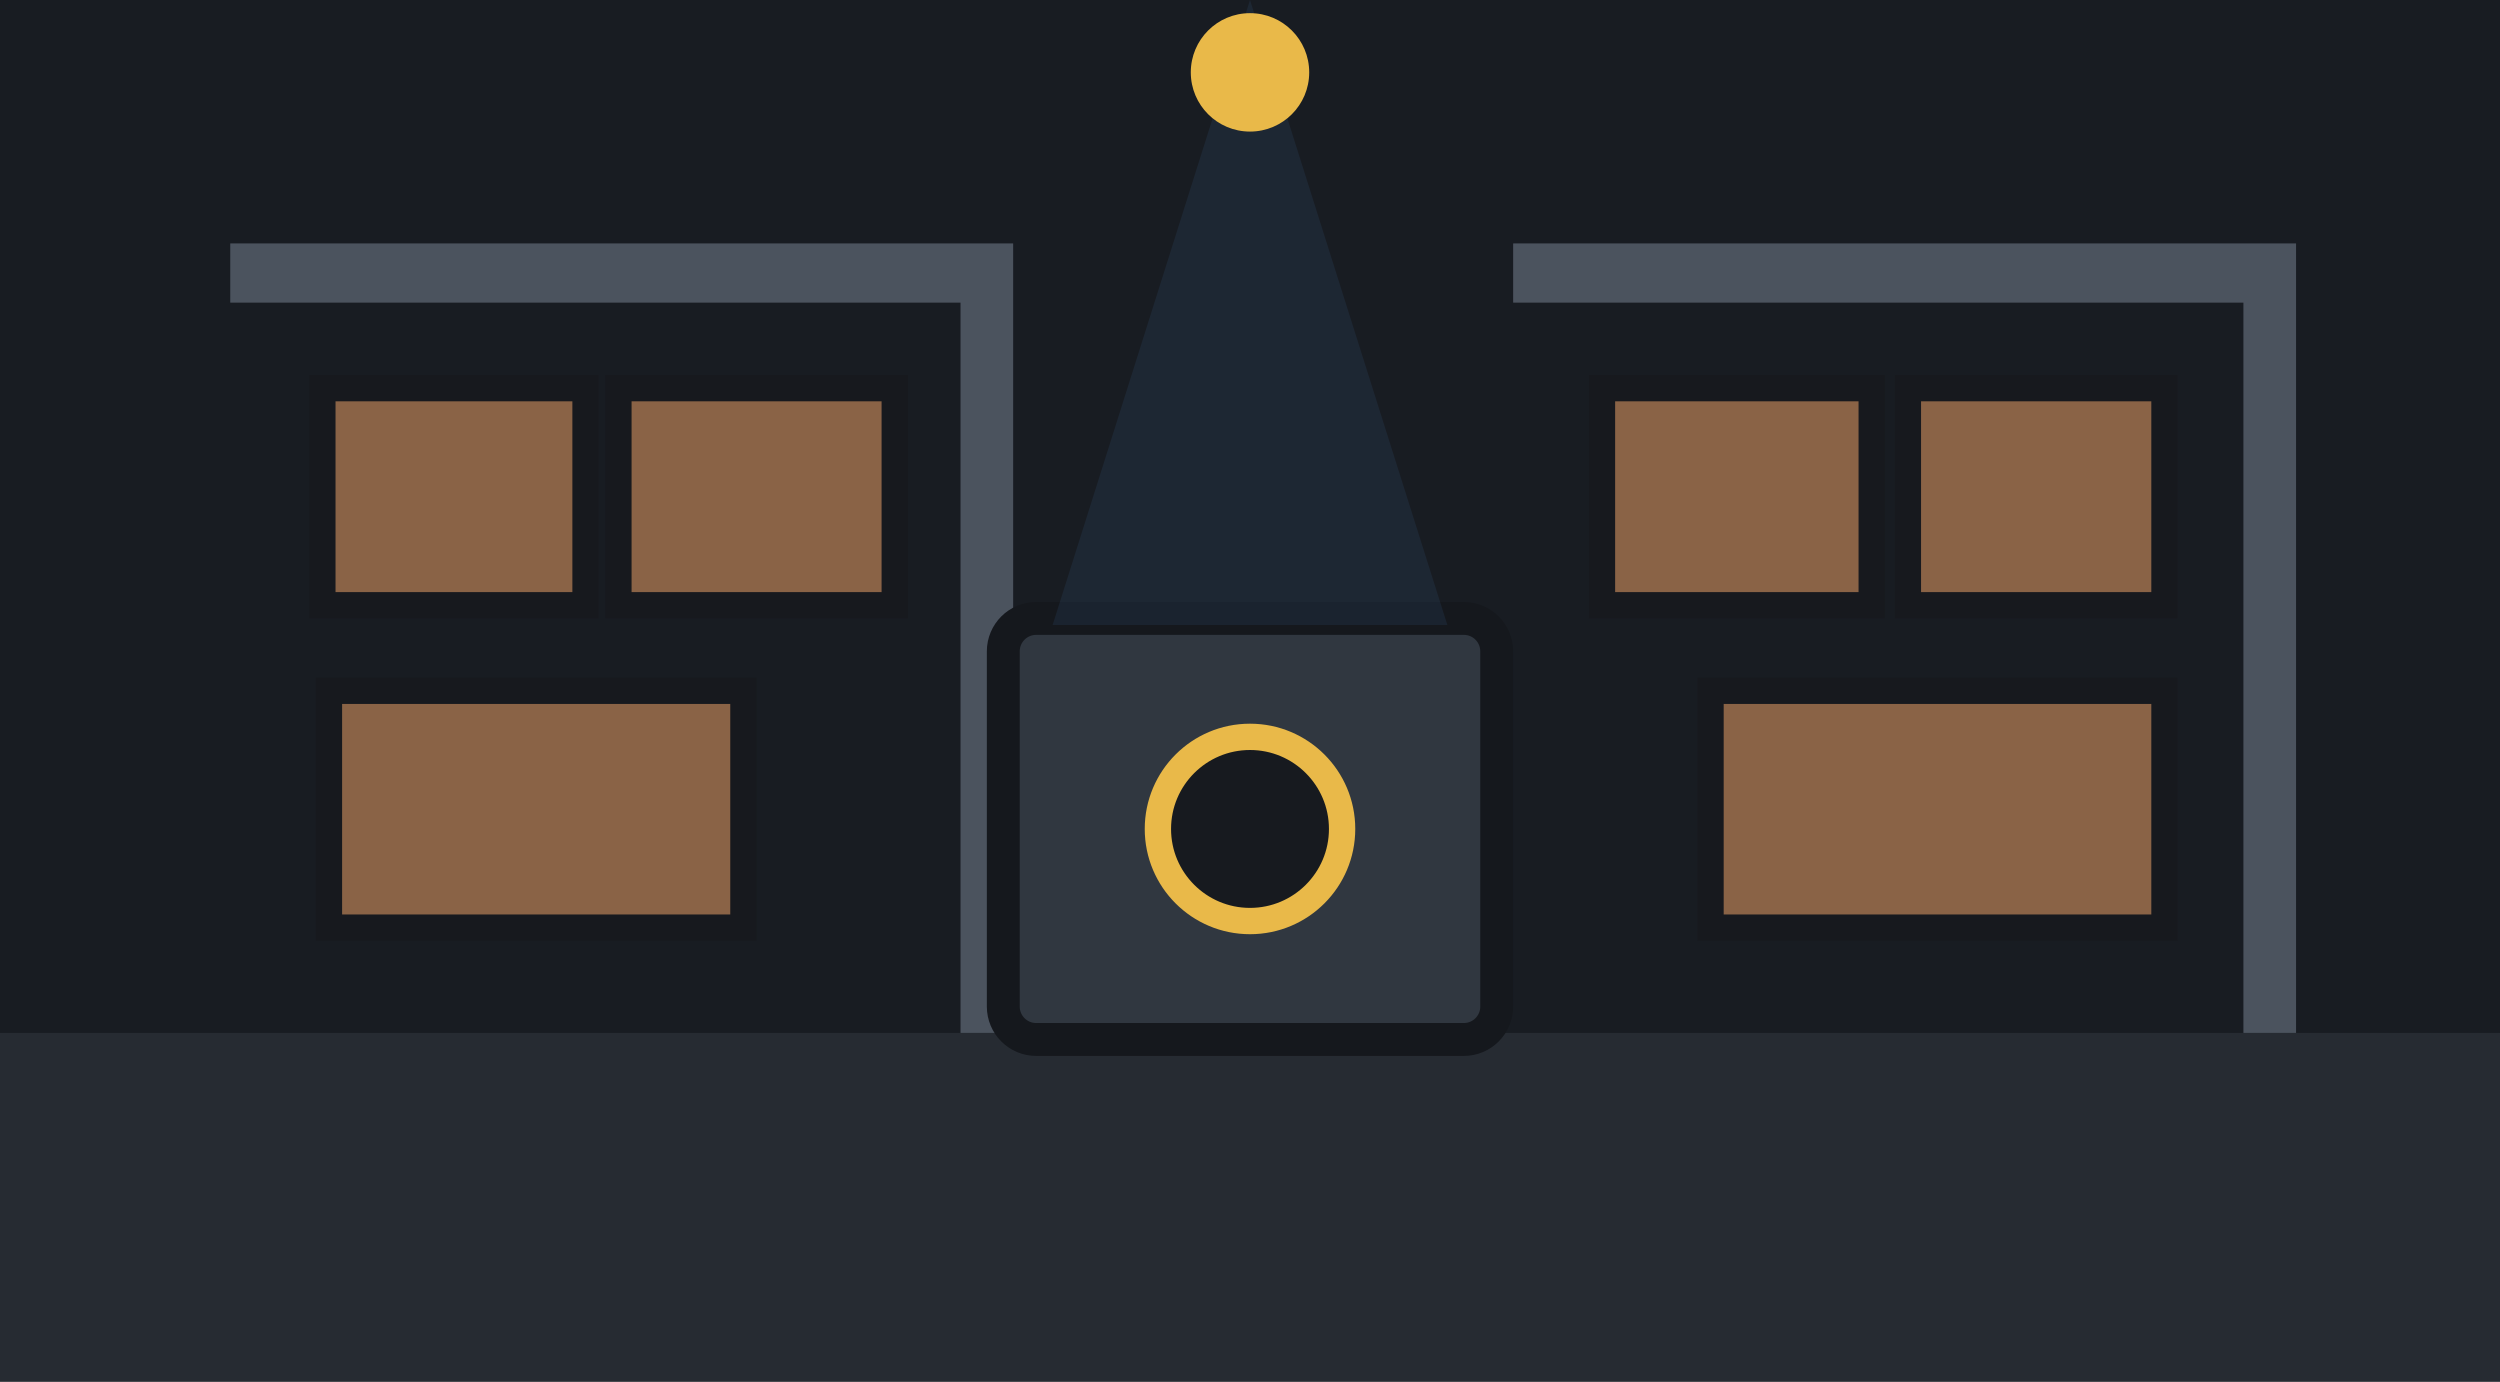
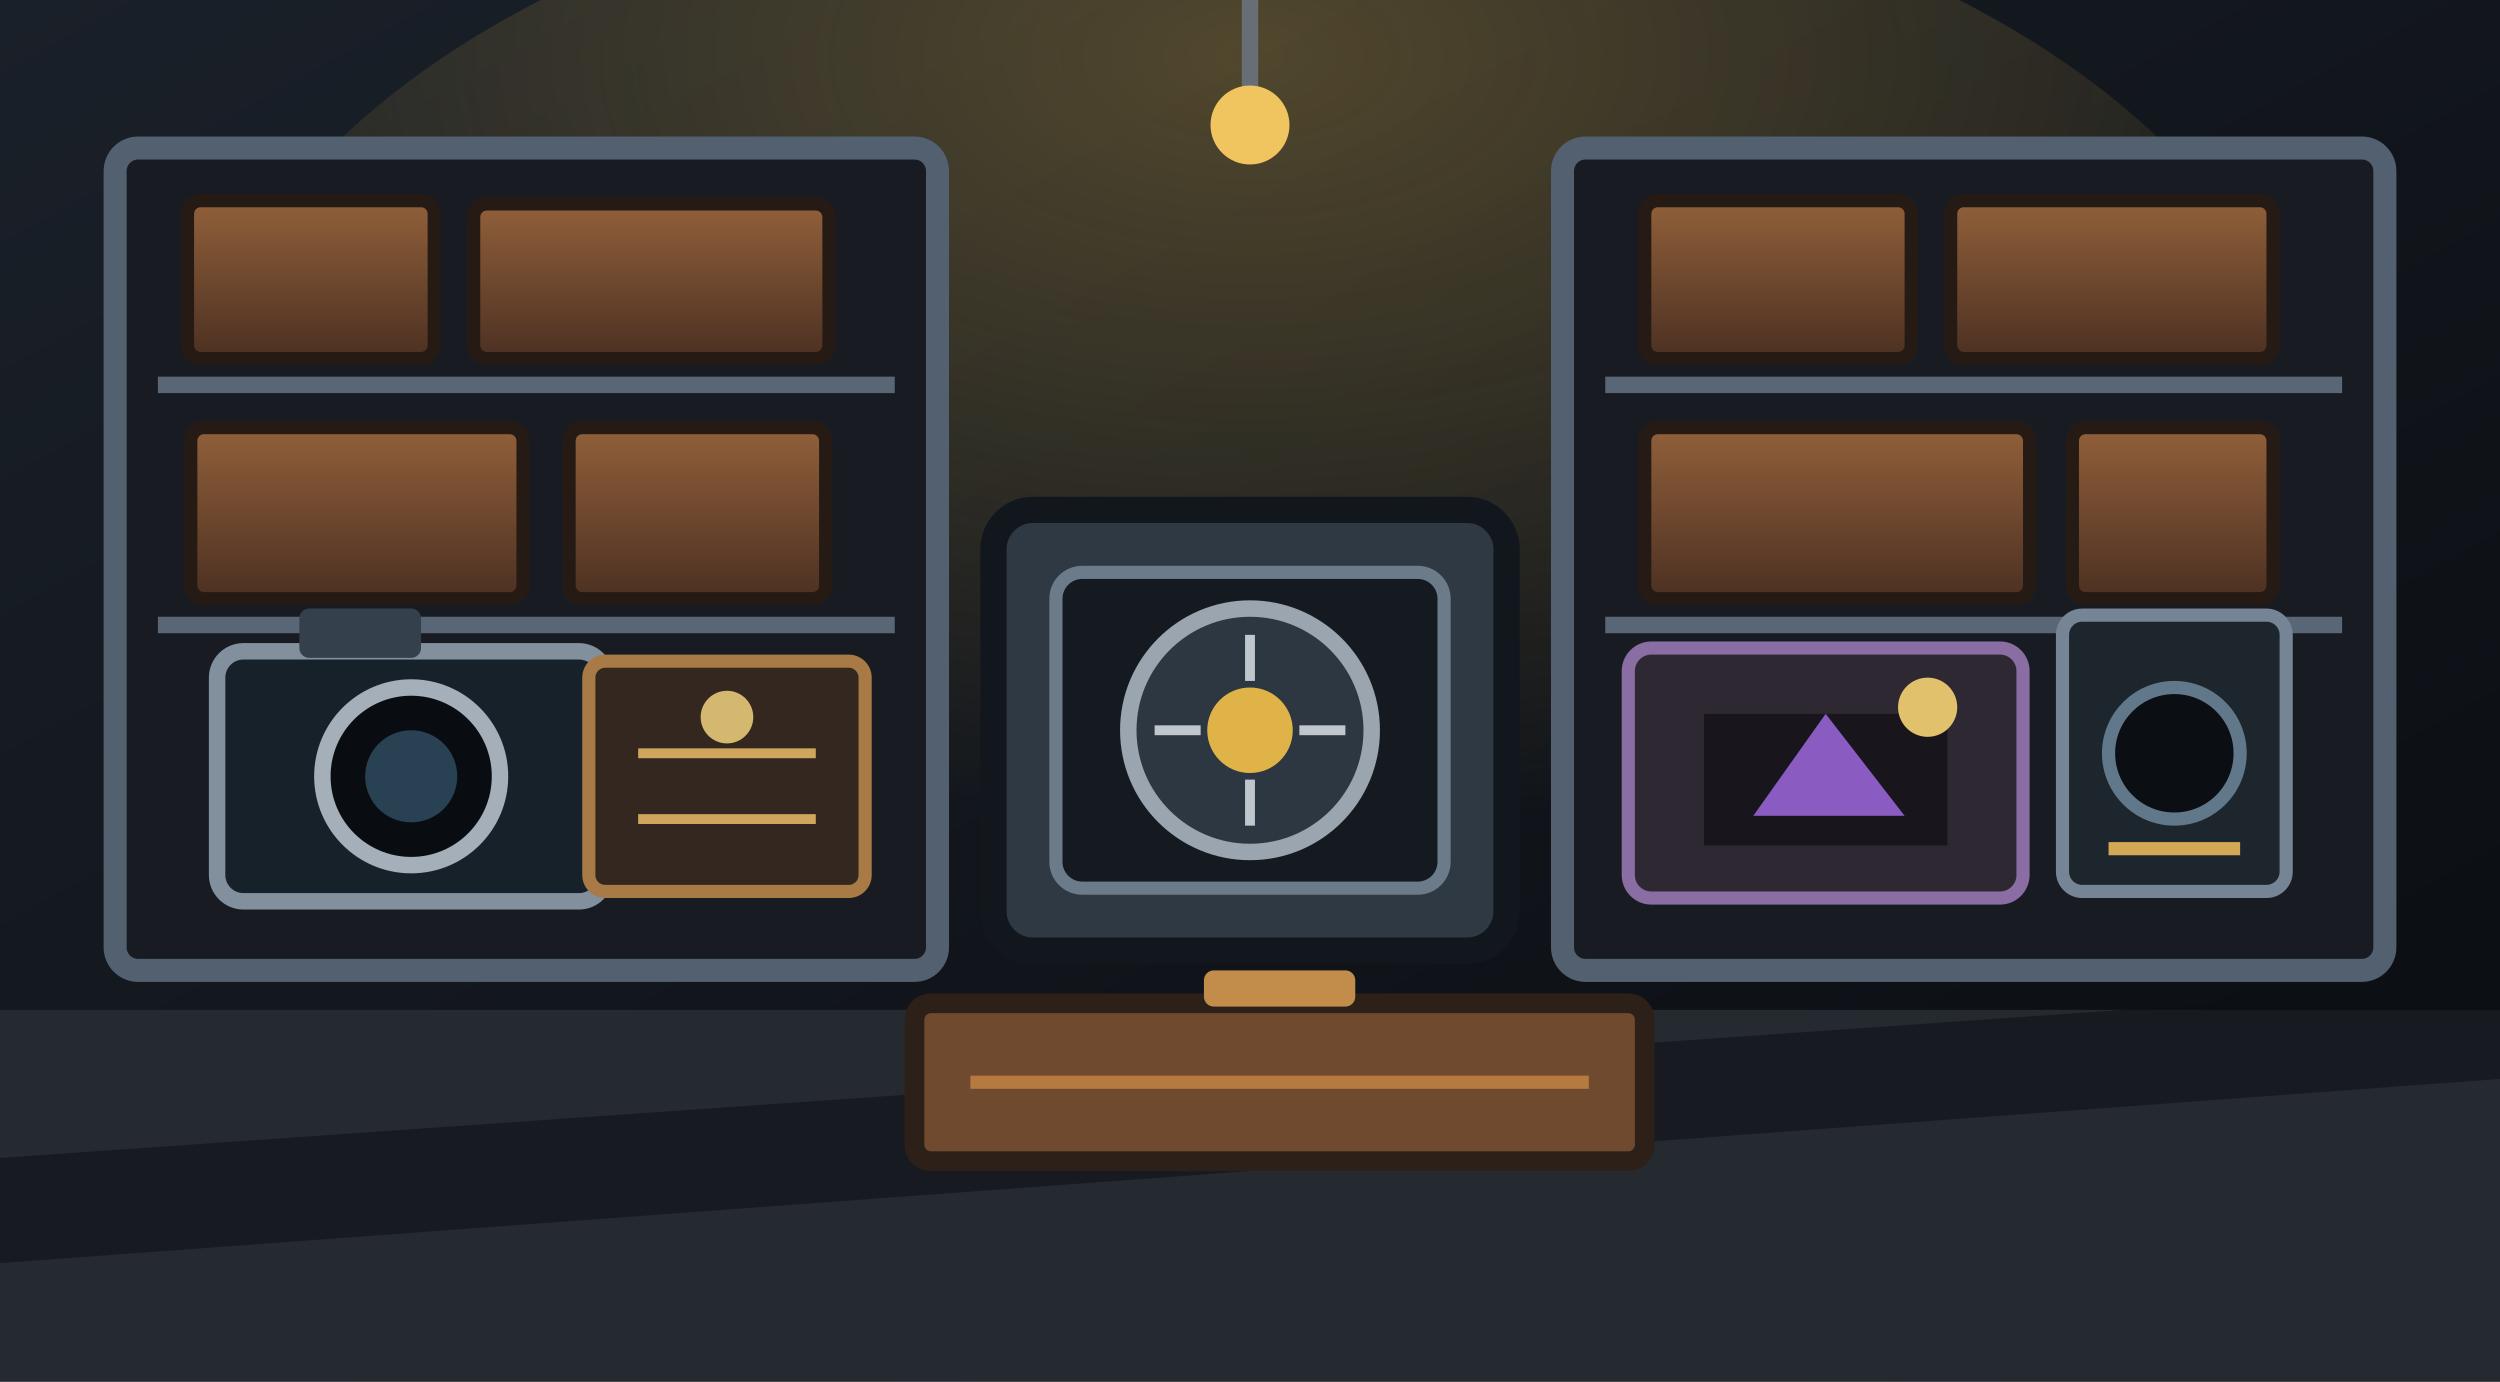
<svg xmlns="http://www.w3.org/2000/svg" viewBox="0 0 760 420">
-   <rect width="760" height="420" fill="#0f1216" />
-   <path fill="#181c22" d="M0 0h760v314H0z" />
-   <path fill="#262b32" d="M0 314h760v106H0z" />
-   <path d="M70 82h230v232M460 82h230v232M70 84h230M460 84h230" fill="none" stroke="#4b535e" stroke-width="16" />
-   <path fill="#8a6346" stroke="#17191e" stroke-width="8" d="M98 118h80v66H98zM188 118h84v66h-84zM487 118h82v66h-82zM580 118h78v66h-78zM100 210h126v72H100zM520 210h138v72H520z" />
-   <rect x="305" y="188" width="150" height="128" rx="10" fill="#303740" stroke="#15181d" stroke-width="10" />
-   <circle cx="380" cy="252" r="28" fill="#171a1f" stroke="#e9b949" stroke-width="8" />
-   <path d="M380 0 320 190h120z" fill="#61a8ff" fill-opacity=".08" />
-   <circle cx="380" cy="22" r="18" fill="#e9b949" />
+   <defs>
+     <linearGradient id="club" x1="0" y1="0" x2="1" y2="1">
+       <stop stop-color="#1a2029" />
+       <stop offset=".55" stop-color="#11151b" />
+       <stop offset="1" stop-color="#090c10" />
+     </linearGradient>
+     <linearGradient id="wood" x1="0" y1="0" x2="0" y2="1">
+       <stop stop-color="#91603a" />
+       <stop offset="1" stop-color="#4c3022" />
+     </linearGradient>
+     <radialGradient id="focus" cx="50%" cy="18%" r="65%">
+       <stop stop-color="#e9b949" stop-opacity=".28" />
+       <stop offset="1" stop-color="#e9b949" stop-opacity="0" />
+     </radialGradient>
+   </defs>
+   <rect width="760" height="420" fill="url(#club)" />
+   <ellipse cx="380" cy="133" rx="320" ry="180" fill="url(#focus)" />
+   <rect x="35" y="45" width="250" height="250" rx="7" fill="#181c22" stroke="#52606f" stroke-width="7" />
+   <rect x="475" y="45" width="250" height="250" rx="7" fill="#181c22" stroke="#52606f" stroke-width="7" />
+   <g stroke="#596675" stroke-width="5">
+     <path d="M48 117h224M48 190h224M488 117h224M488 190h224" />
+   </g>
+   <g fill="url(#wood)" stroke="#251a14" stroke-width="4">
+     <rect x="57" y="61" width="75" height="48" rx="4" />
+     <rect x="144" y="62" width="108" height="47" rx="4" />
+     <rect x="58" y="130" width="101" height="52" rx="4" />
+     <rect x="173" y="130" width="78" height="52" rx="4" />
+     <rect x="500" y="61" width="81" height="48" rx="4" />
+     <rect x="593" y="61" width="98" height="48" rx="4" />
+     <rect x="500" y="130" width="117" height="52" rx="4" />
+     <rect x="630" y="130" width="61" height="52" rx="4" />
+   </g>
+   <g transform="translate(125 236)">
+     <rect x="-59" y="-38" width="118" height="76" rx="8" fill="#17212a" stroke="#82909e" stroke-width="5" />
+     <circle r="27" fill="#090c10" stroke="#a4afb9" stroke-width="5" />
+     <circle r="14" fill="#294253" />
+     <rect x="-34" y="-51" width="37" height="15" rx="3" fill="#34414d" />
+   </g>
+   <g transform="translate(221 236)">
+     <rect x="-42" y="-35" width="84" height="70" rx="5" fill="#33271f" stroke="#a77a46" stroke-width="4" />
+     <path d="M-27 13h54M-27-7h54" stroke="#d0a65c" stroke-width="3" />
+     <circle cy="-18" r="8" fill="#d5b86f" />
+   </g>
+   <g transform="translate(555 235)">
+     <rect x="-60" y="-38" width="120" height="76" rx="7" fill="#2e2832" stroke="#8a6da2" stroke-width="4" />
+     <path d="M-37 22V-18h74v40z" fill="#18151d" />
+     <path d="M-22 13 0-18 24 13z" fill="#b576ff" opacity=".72" />
+     <circle cx="31" cy="-20" r="9" fill="#e1c16b" />
+   </g>
+   <g transform="translate(661 229)">
+     <rect x="-34" y="-42" width="68" height="84" rx="6" fill="#1d252d" stroke="#758596" stroke-width="4" />
+     <circle cy="0" r="20" fill="#0b0e12" stroke="#61788a" stroke-width="4" />
+     <path d="M-20 29h40" stroke="#d1a954" stroke-width="4" />
+   </g>
+   <g transform="translate(380 222)">
+     <rect x="-78" y="-67" width="156" height="134" rx="12" fill="#2f3944" stroke="#12171d" stroke-width="8" />
+     <rect x="-59" y="-48" width="118" height="96" rx="8" fill="#151a21" stroke="#6c7b89" stroke-width="4" />
+     <circle r="37" fill="#2c3741" stroke="#9aa5af" stroke-width="5" />
+     <circle r="13" fill="#e0b348" />
+     <g stroke="#bfc6cc" stroke-width="3">
+       <path d="M0-29v14M0 15v14M-29 0h14M15 0h14" />
+     </g>
+   </g>
+   <rect y="307" width="760" height="113" fill="#252a31" />
+   <path d="M0 352 760 299v29L0 384z" fill="#0c1015" opacity=".58" />
+   <g transform="translate(389 329)">
+     <rect x="-111" y="-24" width="222" height="48" rx="5" fill="#6f4a2e" stroke="#2c2018" stroke-width="6" />
+     <path d="M-94 0h188" stroke="#b57a40" stroke-width="4" />
+     <rect x="-23" y="-34" width="46" height="11" rx="3" fill="#c28c4a" />
+   </g>
+   <line x1="380" y1="0" x2="380" y2="32" stroke="#676e75" stroke-width="5" />
+   <circle cx="380" cy="38" r="12" fill="#f0c45e" />
</svg>
